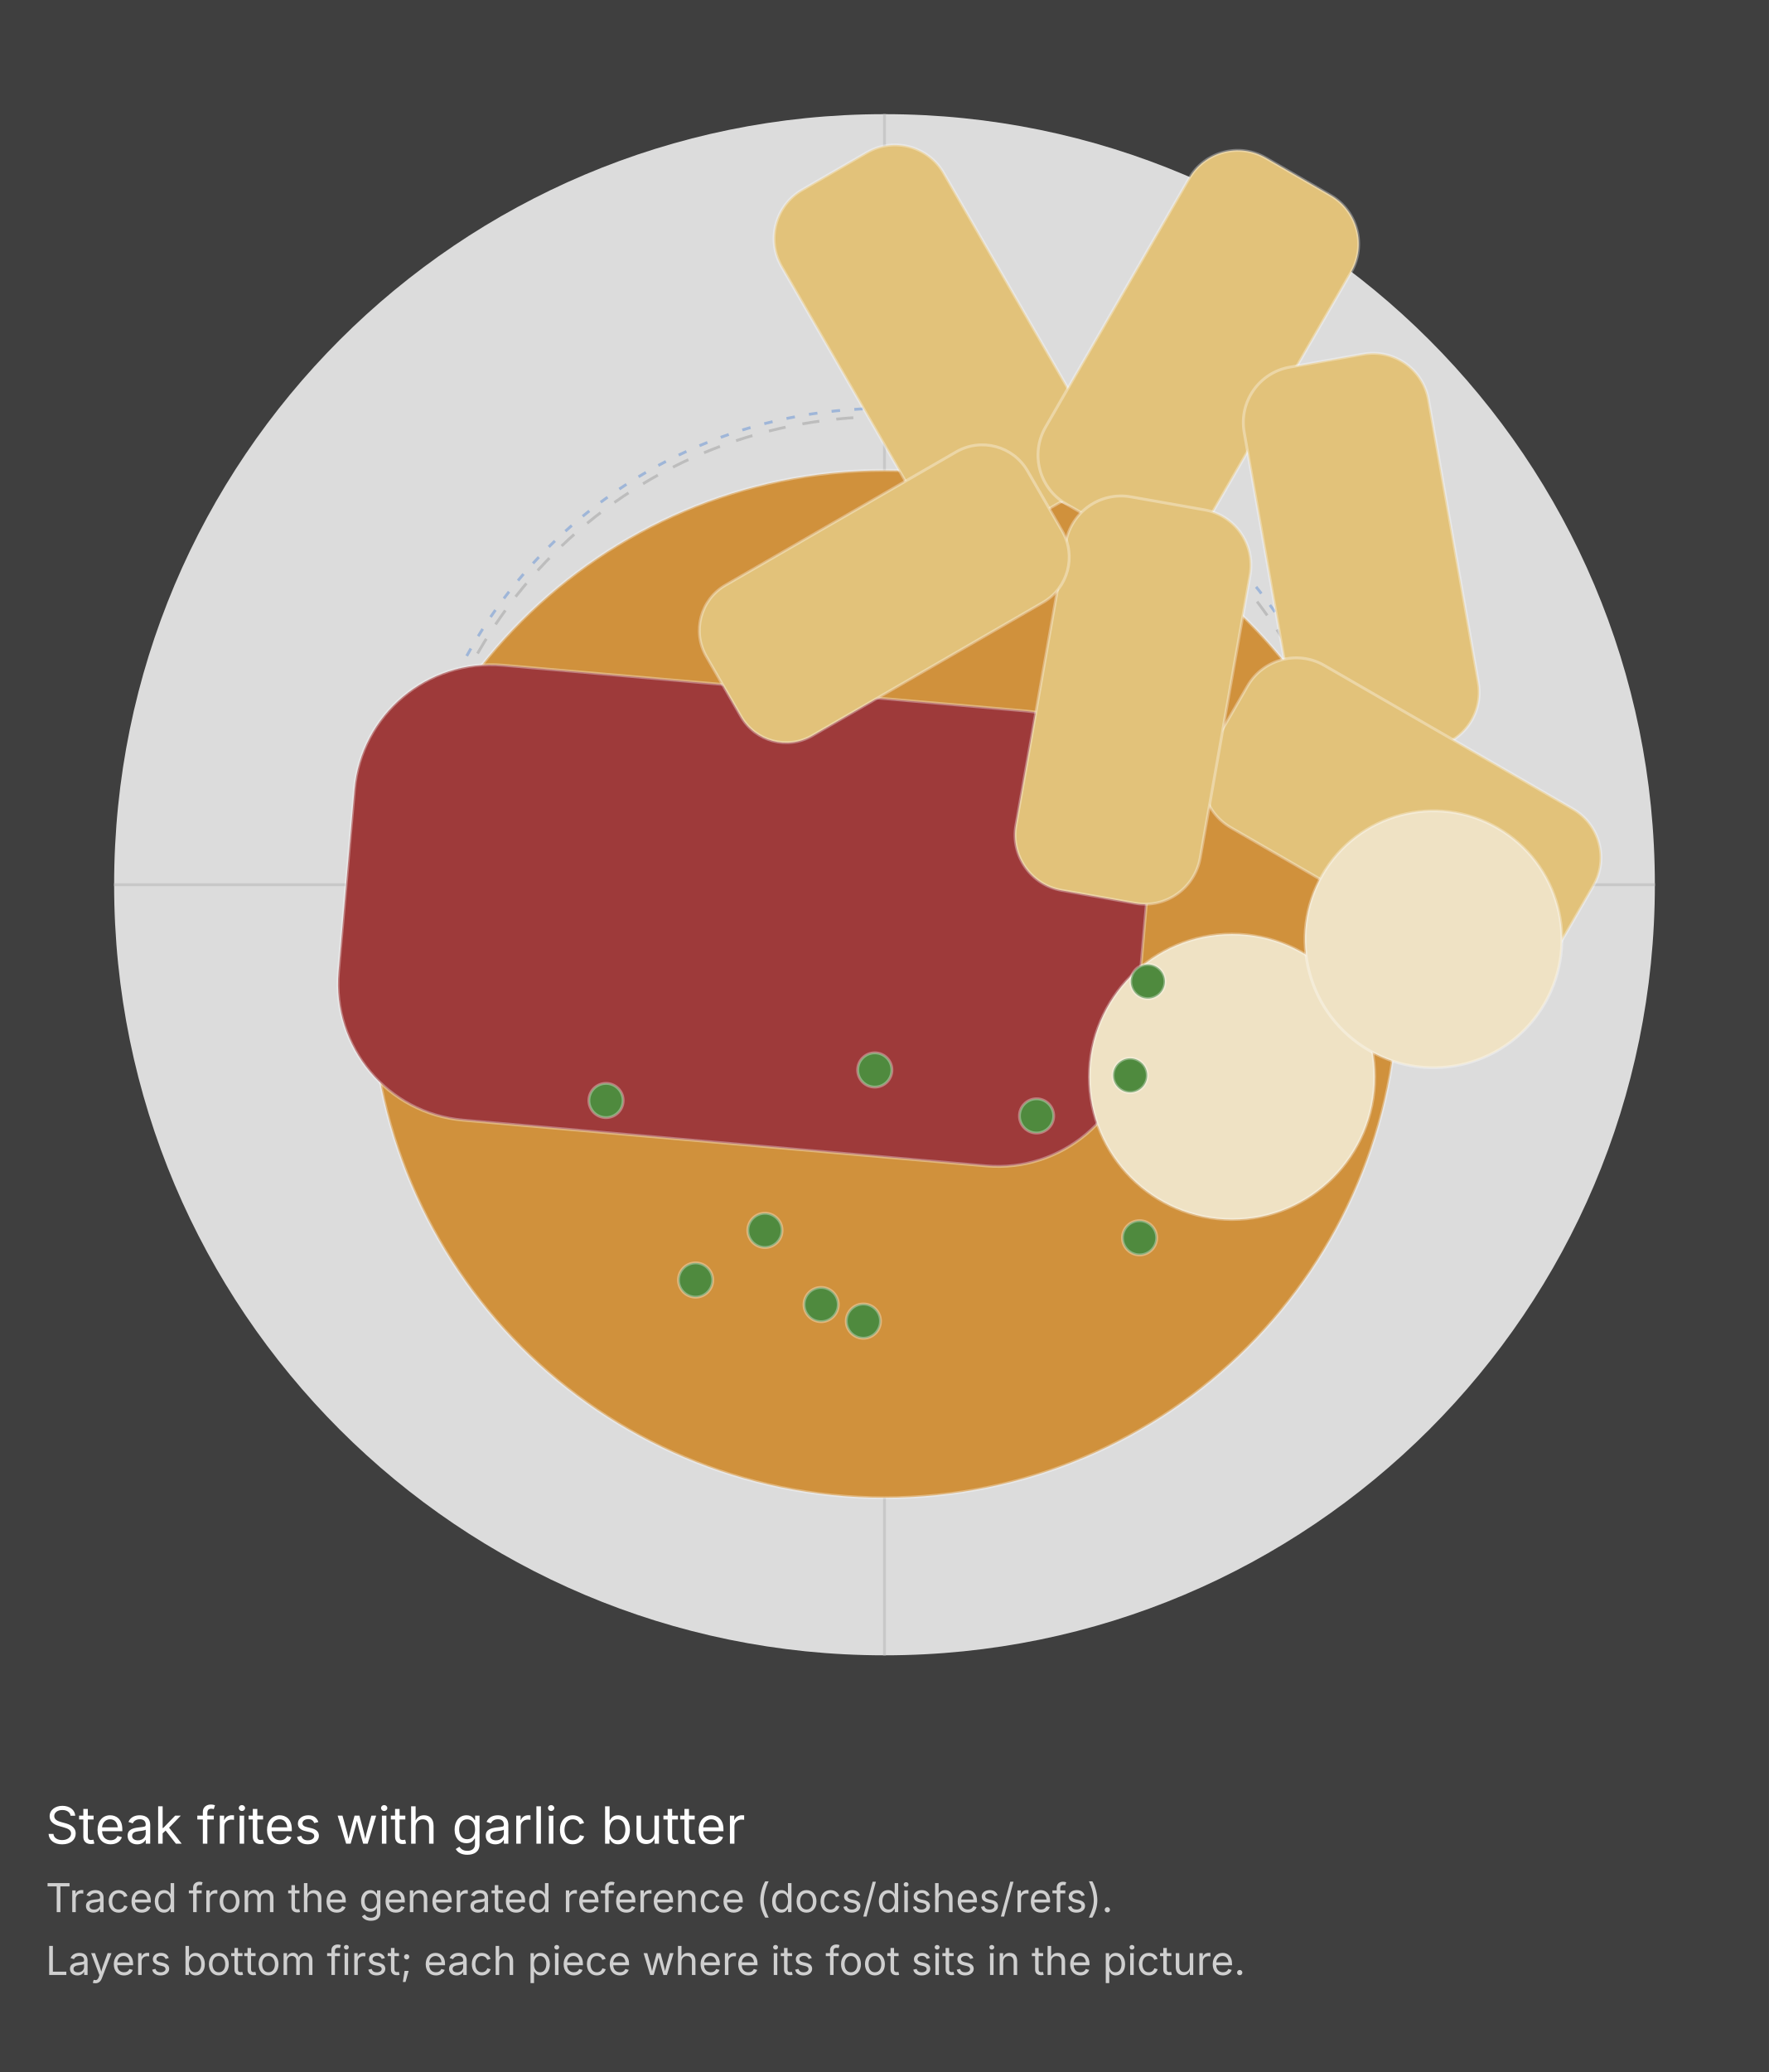
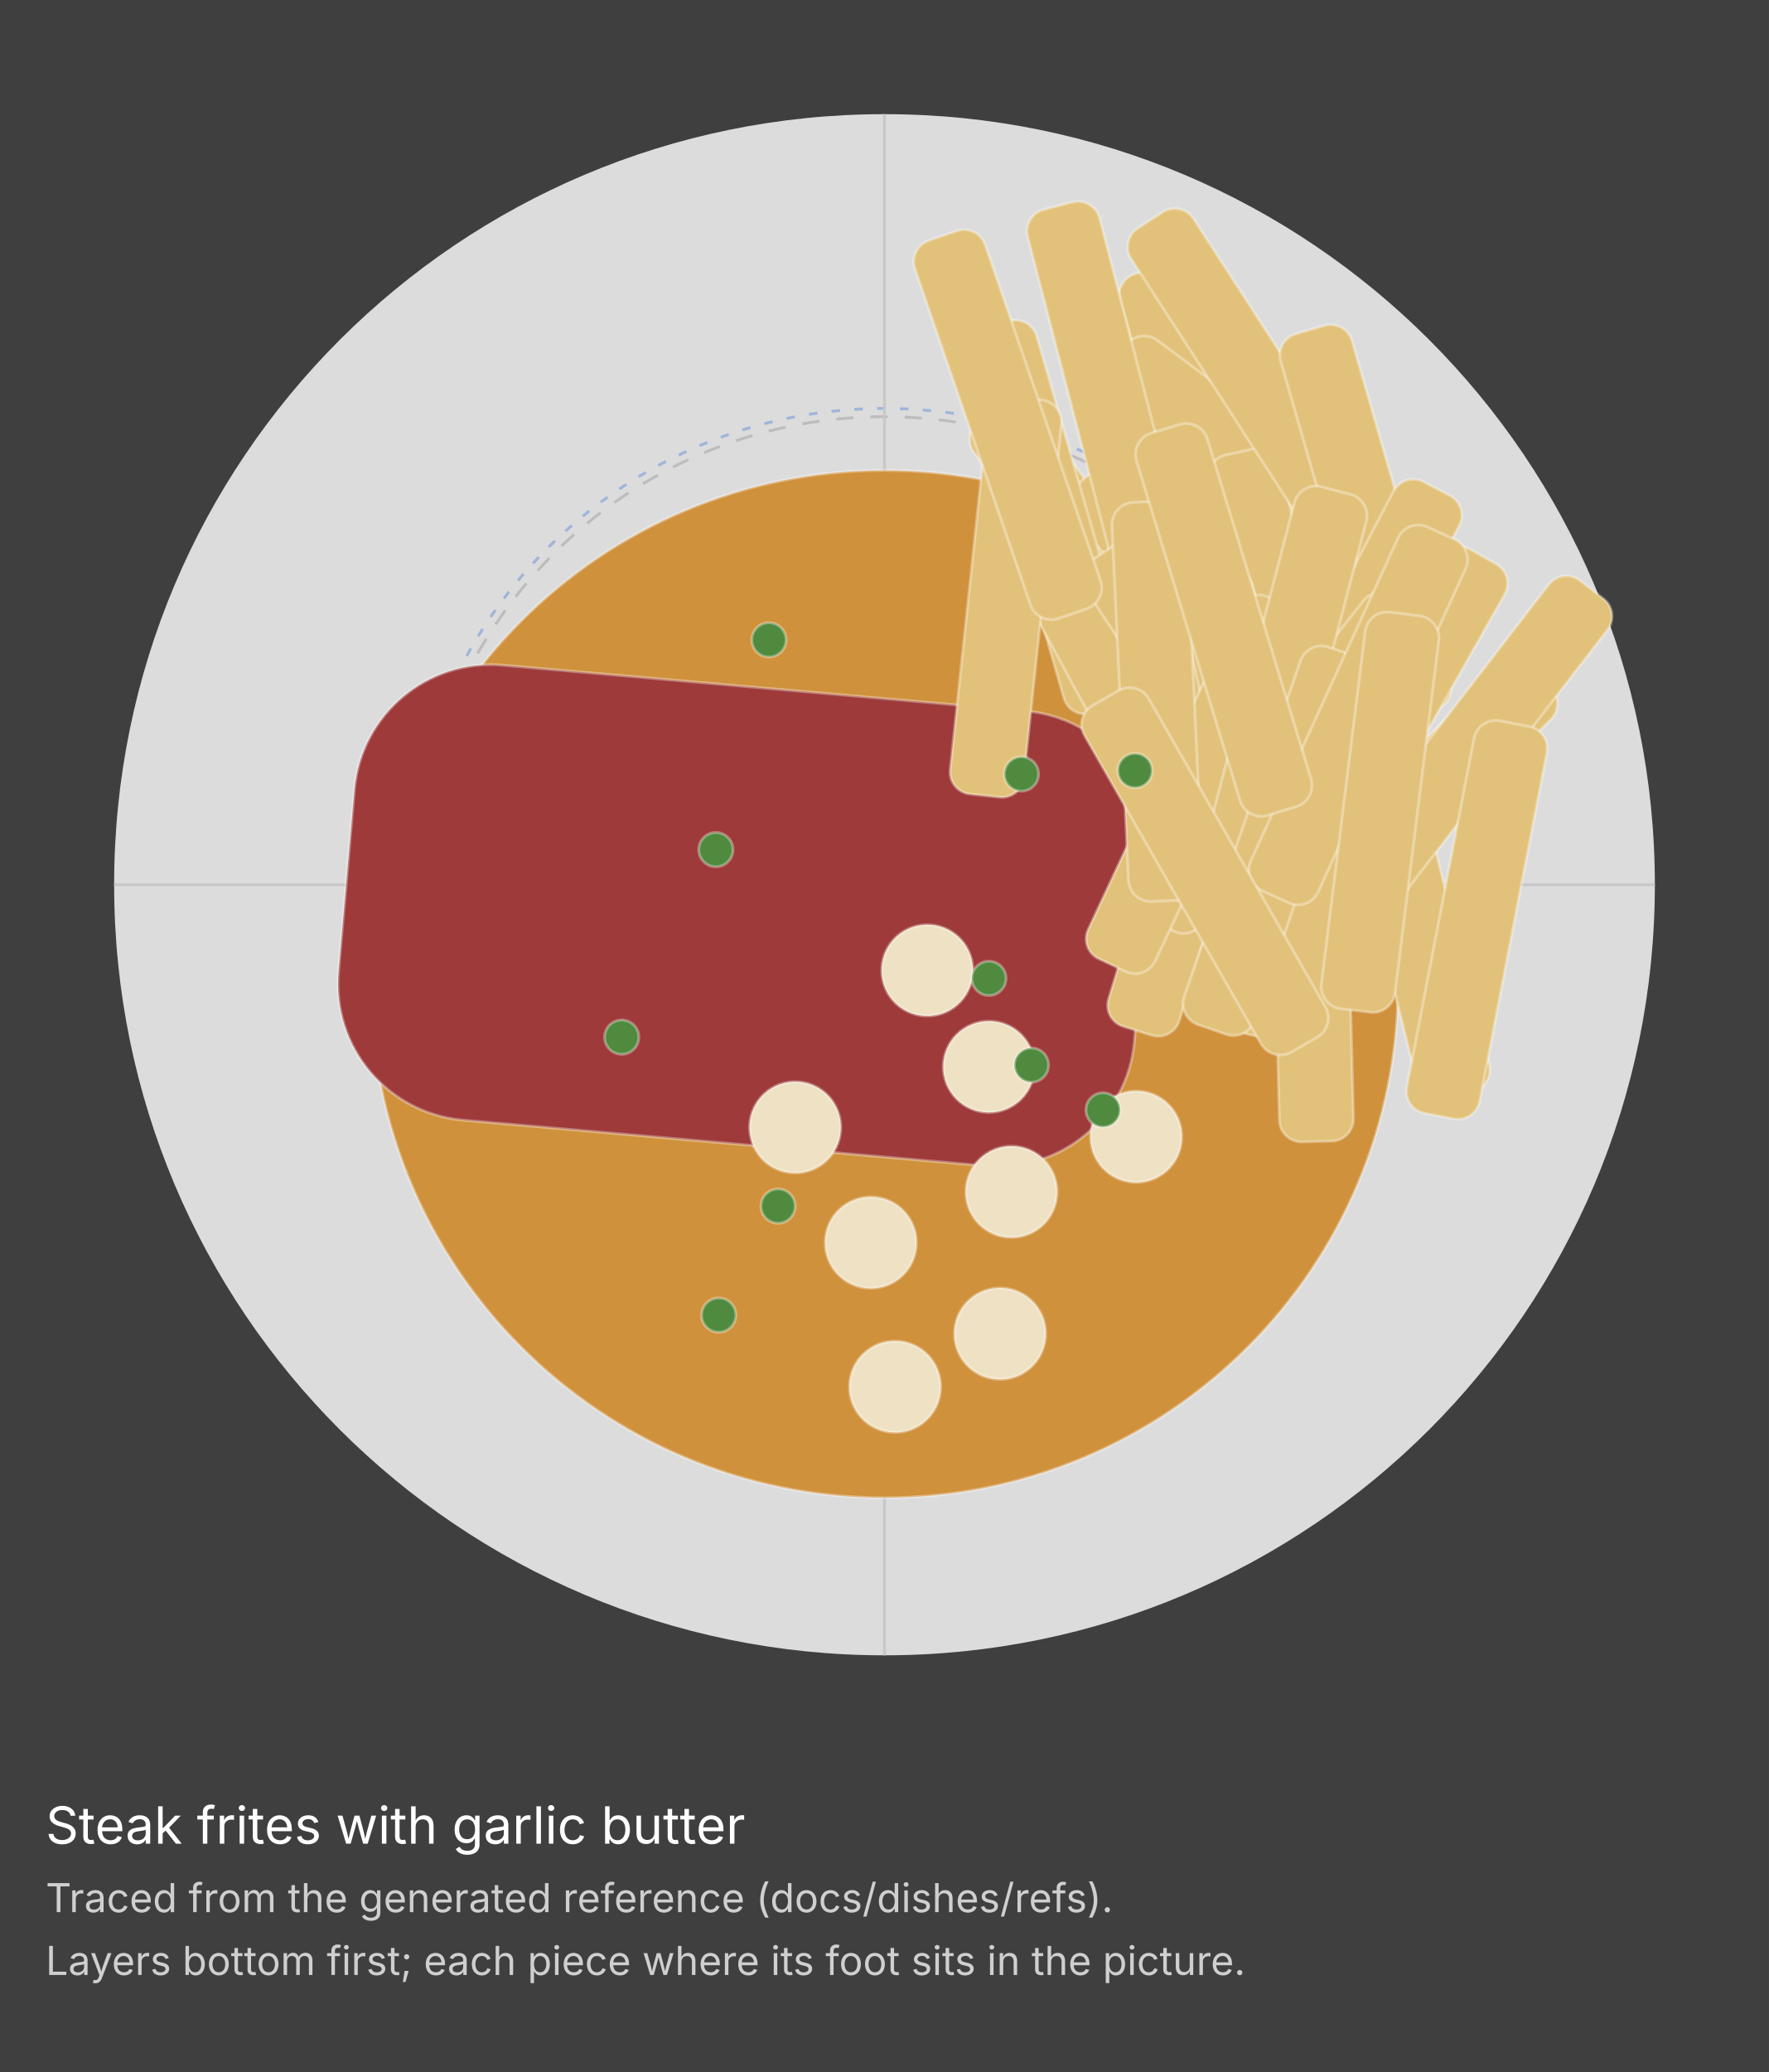
<svg xmlns="http://www.w3.org/2000/svg" width="620" height="726">
  <rect width="620" height="726" fill="#3f3f3f" />
  <circle cx="310.0" cy="310.0" r="270.0" fill="#dcdcdc" />
  <circle cx="310.0" cy="310.0" r="164.0" fill="none" stroke="#bdbdbd" stroke-dasharray="6 6" />
  <circle cx="310.0" cy="310.0" r="166.9" fill="none" stroke="#9fb6d8" stroke-dasharray="3 5" />
  <line x1="40.0" y1="310.0" x2="580.0" y2="310.0" stroke="#c8c8c8" />
  <line x1="310.0" y1="40.0" x2="310.0" y2="580.0" stroke="#c8c8c8" />
  <circle transform="translate(310.0 344.8) rotate(0)" r="180.0" fill="#d0913c" stroke="#ffffff55" />
  <rect transform="translate(260.9 320.8) rotate(95)" x="-80.0" y="-140.0" width="160.0" height="280.0" rx="48.0" fill="#9e3a3a" stroke="#ffffff55" />
-   <rect transform="translate(327.5 120.6) rotate(150)" x="-32.8" y="-70.0" width="65.6" height="140.0" rx="19.7" fill="#e2c27a" stroke="#ffffff55" />
-   <rect transform="translate(420.0 122.5) rotate(210)" x="-32.8" y="-70.0" width="65.6" height="140.0" rx="19.7" fill="#e2c27a" stroke="#ffffff55" />
-   <rect transform="translate(477.1 195.3) rotate(170)" x="-32.8" y="-70.0" width="65.6" height="140.0" rx="19.7" fill="#e2c27a" stroke="#ffffff55" />
-   <rect transform="translate(491.3 286.7) rotate(120)" x="-32.8" y="-70.0" width="65.6" height="140.0" rx="19.7" fill="#e2c27a" stroke="#ffffff55" />
-   <rect transform="translate(397.1 245.3) rotate(190)" x="-32.8" y="-70.0" width="65.6" height="140.0" rx="19.7" fill="#e2c27a" stroke="#ffffff55" />
-   <rect transform="translate(309.9 208.0) rotate(240)" x="-30.5" y="-65.0" width="60.9" height="130.0" rx="18.3" fill="#e2c27a" stroke="#ffffff55" />
-   <circle transform="translate(431.8 377.3) rotate(90)" r="50.0" fill="#efe2c4" stroke="#ffffff55" />
-   <circle transform="translate(502.4 329.1) rotate(120)" r="45.0" fill="#efe2c4" stroke="#ffffff55" />
-   <circle transform="translate(396.1 376.8) rotate(0)" r="6.0" fill="#4f8a3e" stroke="#ffffff55" />
-   <circle transform="translate(306.6 374.9) rotate(0)" r="6.0" fill="#4f8a3e" stroke="#ffffff55" />
-   <circle transform="translate(212.4 385.6) rotate(0)" r="6.0" fill="#4f8a3e" stroke="#ffffff55" />
-   <circle transform="translate(302.6 462.9) rotate(0)" r="6.0" fill="#4f8a3e" stroke="#ffffff55" />
-   <circle transform="translate(402.3 343.9) rotate(0)" r="6.0" fill="#4f8a3e" stroke="#ffffff55" />
-   <circle transform="translate(399.4 433.7) rotate(0)" r="6.0" fill="#4f8a3e" stroke="#ffffff55" />
-   <circle transform="translate(268.1 431.1) rotate(0)" r="6.0" fill="#4f8a3e" stroke="#ffffff55" />
-   <circle transform="translate(363.3 391.0) rotate(0)" r="6.0" fill="#4f8a3e" stroke="#ffffff55" />
-   <circle transform="translate(287.8 457.1) rotate(0)" r="6.0" fill="#4f8a3e" stroke="#ffffff55" />
-   <circle transform="translate(243.8 448.5) rotate(0)" r="6.0" fill="#4f8a3e" stroke="#ffffff55" />
+   <rect transform="translate(421.0 193.3) rotate(161.5973)" x="-13.0" y="-70.0" width="26.0" height="140.0" rx="7.8" fill="#e2c27a" stroke="#ffffff55" />
+   <rect transform="translate(388.2 201.3) rotate(144.2403)" x="-13.0" y="-70.0" width="26.0" height="140.0" rx="7.8" fill="#e2c27a" stroke="#ffffff55" />
+   <rect transform="translate(422.1 161.8) rotate(164.113)" x="-13.0" y="-70.0" width="26.0" height="140.0" rx="7.8" fill="#e2c27a" stroke="#ffffff55" />
+   <rect transform="translate(427.2 219.4) rotate(138.1492)" x="-13.0" y="-70.0" width="26.0" height="140.0" rx="7.8" fill="#e2c27a" stroke="#ffffff55" />
+   <rect transform="translate(368.1 181.2) rotate(163.9126)" x="-13.0" y="-70.0" width="26.0" height="140.0" rx="7.8" fill="#e2c27a" stroke="#ffffff55" />
+   <rect transform="translate(447.7 166.9) rotate(126.7628)" x="-13.0" y="-70.0" width="26.0" height="140.0" rx="7.8" fill="#e2c27a" stroke="#ffffff55" />
+   <rect transform="translate(387.2 233.2) rotate(151.5241)" x="-13.0" y="-70.0" width="26.0" height="140.0" rx="7.8" fill="#e2c27a" stroke="#ffffff55" />
+   <rect transform="translate(388.4 139.9) rotate(165.459)" x="-13.0" y="-70.0" width="26.0" height="140.0" rx="7.8" fill="#e2c27a" stroke="#ffffff55" />
+   <rect transform="translate(449.5 226.7) rotate(167.7736)" x="-13.0" y="-70.0" width="26.0" height="140.0" rx="7.8" fill="#e2c27a" stroke="#ffffff55" />
+   <rect transform="translate(352.5 209.2) rotate(186.0599)" x="-13.0" y="-70.0" width="26.0" height="140.0" rx="7.8" fill="#e2c27a" stroke="#ffffff55" />
+   <rect transform="translate(441.2 135.9) rotate(147.064)" x="-13.0" y="-70.0" width="26.0" height="140.0" rx="7.8" fill="#e2c27a" stroke="#ffffff55" />
+   <rect transform="translate(425.9 251.6) rotate(146.516)" x="-13.0" y="-70.0" width="26.0" height="140.0" rx="7.8" fill="#e2c27a" stroke="#ffffff55" />
+   <rect transform="translate(353.2 148.8) rotate(161.0376)" x="-13.0" y="-70.0" width="26.0" height="140.0" rx="7.8" fill="#e2c27a" stroke="#ffffff55" />
+   <rect transform="translate(478.6 182.8) rotate(163.9148)" x="-13.0" y="-70.0" width="26.0" height="140.0" rx="7.8" fill="#e2c27a" stroke="#ffffff55" />
+   <rect transform="translate(490.2 286.6) rotate(225.2929)" x="-13.0" y="-70.0" width="26.0" height="140.0" rx="7.8" fill="#e2c27a" stroke="#ffffff55" />
+   <rect transform="translate(455.9 294.7) rotate(190.7702)" x="-13.0" y="-70.0" width="26.0" height="140.0" rx="7.8" fill="#e2c27a" stroke="#ffffff55" />
+   <rect transform="translate(485.4 256.0) rotate(209.5121)" x="-13.0" y="-70.0" width="26.0" height="140.0" rx="7.8" fill="#e2c27a" stroke="#ffffff55" />
+   <rect transform="translate(494.2 315.8) rotate(165.9232)" x="-13.0" y="-70.0" width="26.0" height="140.0" rx="7.8" fill="#e2c27a" stroke="#ffffff55" />
+   <rect transform="translate(439.8 269.2) rotate(167.5865)" x="-13.0" y="-70.0" width="26.0" height="140.0" rx="7.8" fill="#e2c27a" stroke="#ffffff55" />
+   <rect transform="translate(515.1 262.0) rotate(217.6557)" x="-13.0" y="-70.0" width="26.0" height="140.0" rx="7.8" fill="#e2c27a" stroke="#ffffff55" />
+   <rect transform="translate(459.8 330.0) rotate(178.5409)" x="-13.0" y="-70.0" width="26.0" height="140.0" rx="7.8" fill="#e2c27a" stroke="#ffffff55" />
+   <rect transform="translate(471.0 233.2) rotate(207.7094)" x="-13.0" y="-70.0" width="26.0" height="140.0" rx="7.8" fill="#e2c27a" stroke="#ffffff55" />
+   <rect transform="translate(517.6 322.3) rotate(190.9065)" x="-13.0" y="-70.0" width="26.0" height="140.0" rx="7.8" fill="#e2c27a" stroke="#ffffff55" />
+   <rect transform="translate(419.2 294.3) rotate(197.065)" x="-13.0" y="-70.0" width="26.0" height="140.0" rx="7.8" fill="#e2c27a" stroke="#ffffff55" />
+   <rect transform="translate(449.4 267.3) rotate(218.4253)" x="-13.0" y="-70.0" width="26.0" height="140.0" rx="7.8" fill="#e2c27a" stroke="#ffffff55" />
+   <rect transform="translate(419.5 274.8) rotate(205.0682)" x="-13.0" y="-70.0" width="26.0" height="140.0" rx="7.8" fill="#e2c27a" stroke="#ffffff55" />
+   <rect transform="translate(450.5 239.6) rotate(194.6854)" x="-13.0" y="-70.0" width="26.0" height="140.0" rx="7.8" fill="#e2c27a" stroke="#ffffff55" />
+   <rect transform="translate(447.7 294.6) rotate(199.1126)" x="-13.0" y="-70.0" width="26.0" height="140.0" rx="7.8" fill="#e2c27a" stroke="#ffffff55" />
+   <rect transform="translate(405.6 245.7) rotate(177.3423)" x="-13.0" y="-70.0" width="26.0" height="140.0" rx="7.8" fill="#e2c27a" stroke="#ffffff55" />
+   <rect transform="translate(476.0 250.5) rotate(204.5272)" x="-13.0" y="-70.0" width="26.0" height="140.0" rx="7.8" fill="#e2c27a" stroke="#ffffff55" />
+   <rect transform="translate(422.3 305.3) rotate(150.1899)" x="-13.0" y="-70.0" width="26.0" height="140.0" rx="7.8" fill="#e2c27a" stroke="#ffffff55" />
+   <rect transform="translate(428.9 217.2) rotate(163.0454)" x="-13.0" y="-70.0" width="26.0" height="140.0" rx="7.8" fill="#e2c27a" stroke="#ffffff55" />
+   <rect transform="translate(483.7 284.6) rotate(187.0871)" x="-13.0" y="-70.0" width="26.0" height="140.0" rx="7.8" fill="#e2c27a" stroke="#ffffff55" />
+   <circle transform="translate(354.5 417.6) rotate(62.1369)" r="16.0" fill="#efe2c4" stroke="#ffffff55" />
+   <circle transform="translate(305.2 435.4) rotate(102.7909)" r="16.0" fill="#efe2c4" stroke="#ffffff55" />
+   <circle transform="translate(346.6 373.8) rotate(56.61825)" r="16.0" fill="#efe2c4" stroke="#ffffff55" />
+   <circle transform="translate(350.5 467.3) rotate(88.07274)" r="16.0" fill="#efe2c4" stroke="#ffffff55" />
+   <circle transform="translate(278.7 395.0) rotate(59.11018)" r="16.0" fill="#efe2c4" stroke="#ffffff55" />
+   <circle transform="translate(398.2 398.3) rotate(121.5752)" r="16.0" fill="#efe2c4" stroke="#ffffff55" />
+   <circle transform="translate(313.7 485.9) rotate(102.7249)" r="16.0" fill="#efe2c4" stroke="#ffffff55" />
+   <circle transform="translate(325.0 340.0) rotate(98.98938)" r="16.0" fill="#efe2c4" stroke="#ffffff55" />
+   <circle transform="translate(272.7 422.6) rotate(0)" r="6.0" fill="#4f8a3e" stroke="#ffffff55" />
+   <circle transform="translate(386.6 388.9) rotate(0)" r="6.0" fill="#4f8a3e" stroke="#ffffff55" />
+   <circle transform="translate(361.5 373.2) rotate(0)" r="6.0" fill="#4f8a3e" stroke="#ffffff55" />
+   <circle transform="translate(217.9 363.4) rotate(0)" r="6.0" fill="#4f8a3e" stroke="#ffffff55" />
+   <circle transform="translate(397.8 270.0) rotate(0)" r="6.0" fill="#4f8a3e" stroke="#ffffff55" />
+   <circle transform="translate(346.6 342.8) rotate(0)" r="6.0" fill="#4f8a3e" stroke="#ffffff55" />
+   <circle transform="translate(358.0 271.2) rotate(0)" r="6.0" fill="#4f8a3e" stroke="#ffffff55" />
+   <circle transform="translate(269.5 224.2) rotate(0)" r="6.0" fill="#4f8a3e" stroke="#ffffff55" />
+   <circle transform="translate(250.9 297.7) rotate(0)" r="6.0" fill="#4f8a3e" stroke="#ffffff55" />
+   <circle transform="translate(251.9 460.8) rotate(0)" r="6.0" fill="#4f8a3e" stroke="#ffffff55" />
  <text x="16" y="646" fill="#ffffff" font-family="Inter, sans-serif" font-size="18">Steak frites with garlic butter</text>
  <text x="16" y="670" fill="#cfcfcf" font-family="Inter, sans-serif" font-size="14">Traced from the generated reference (docs/dishes/refs).</text>
  <text x="16" y="692" fill="#cfcfcf" font-family="Inter, sans-serif" font-size="14">Layers bottom first; each piece where its foot sits in the picture.</text>
  <text x="16" y="714" fill="#cfcfcf" font-family="Inter, sans-serif" font-size="14" />
</svg>
